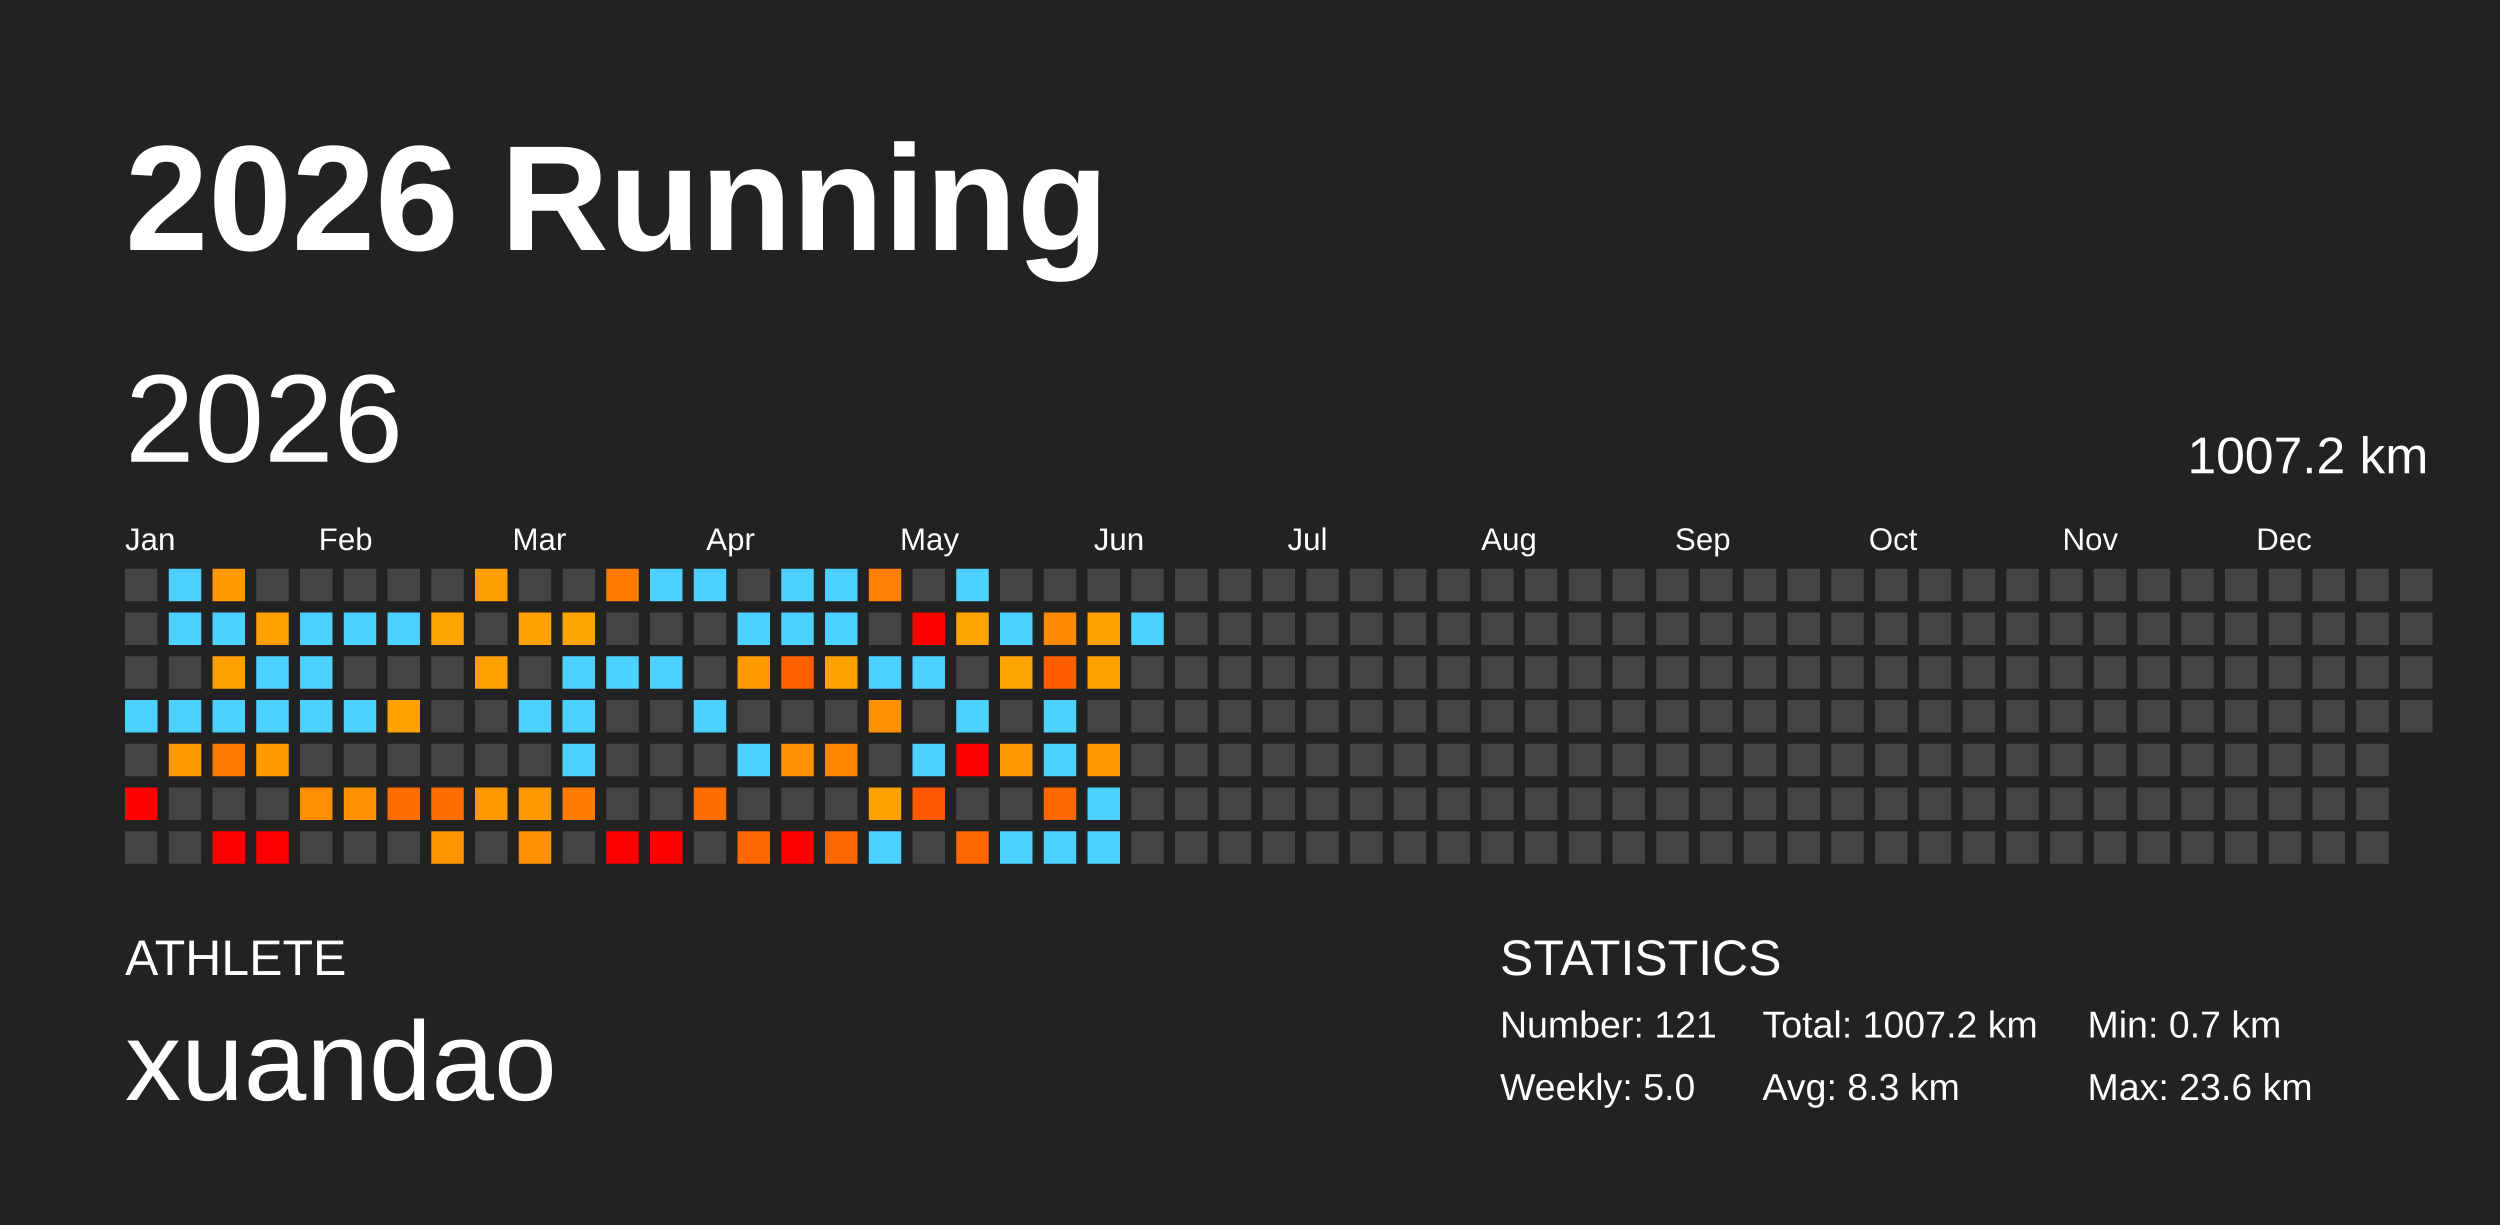
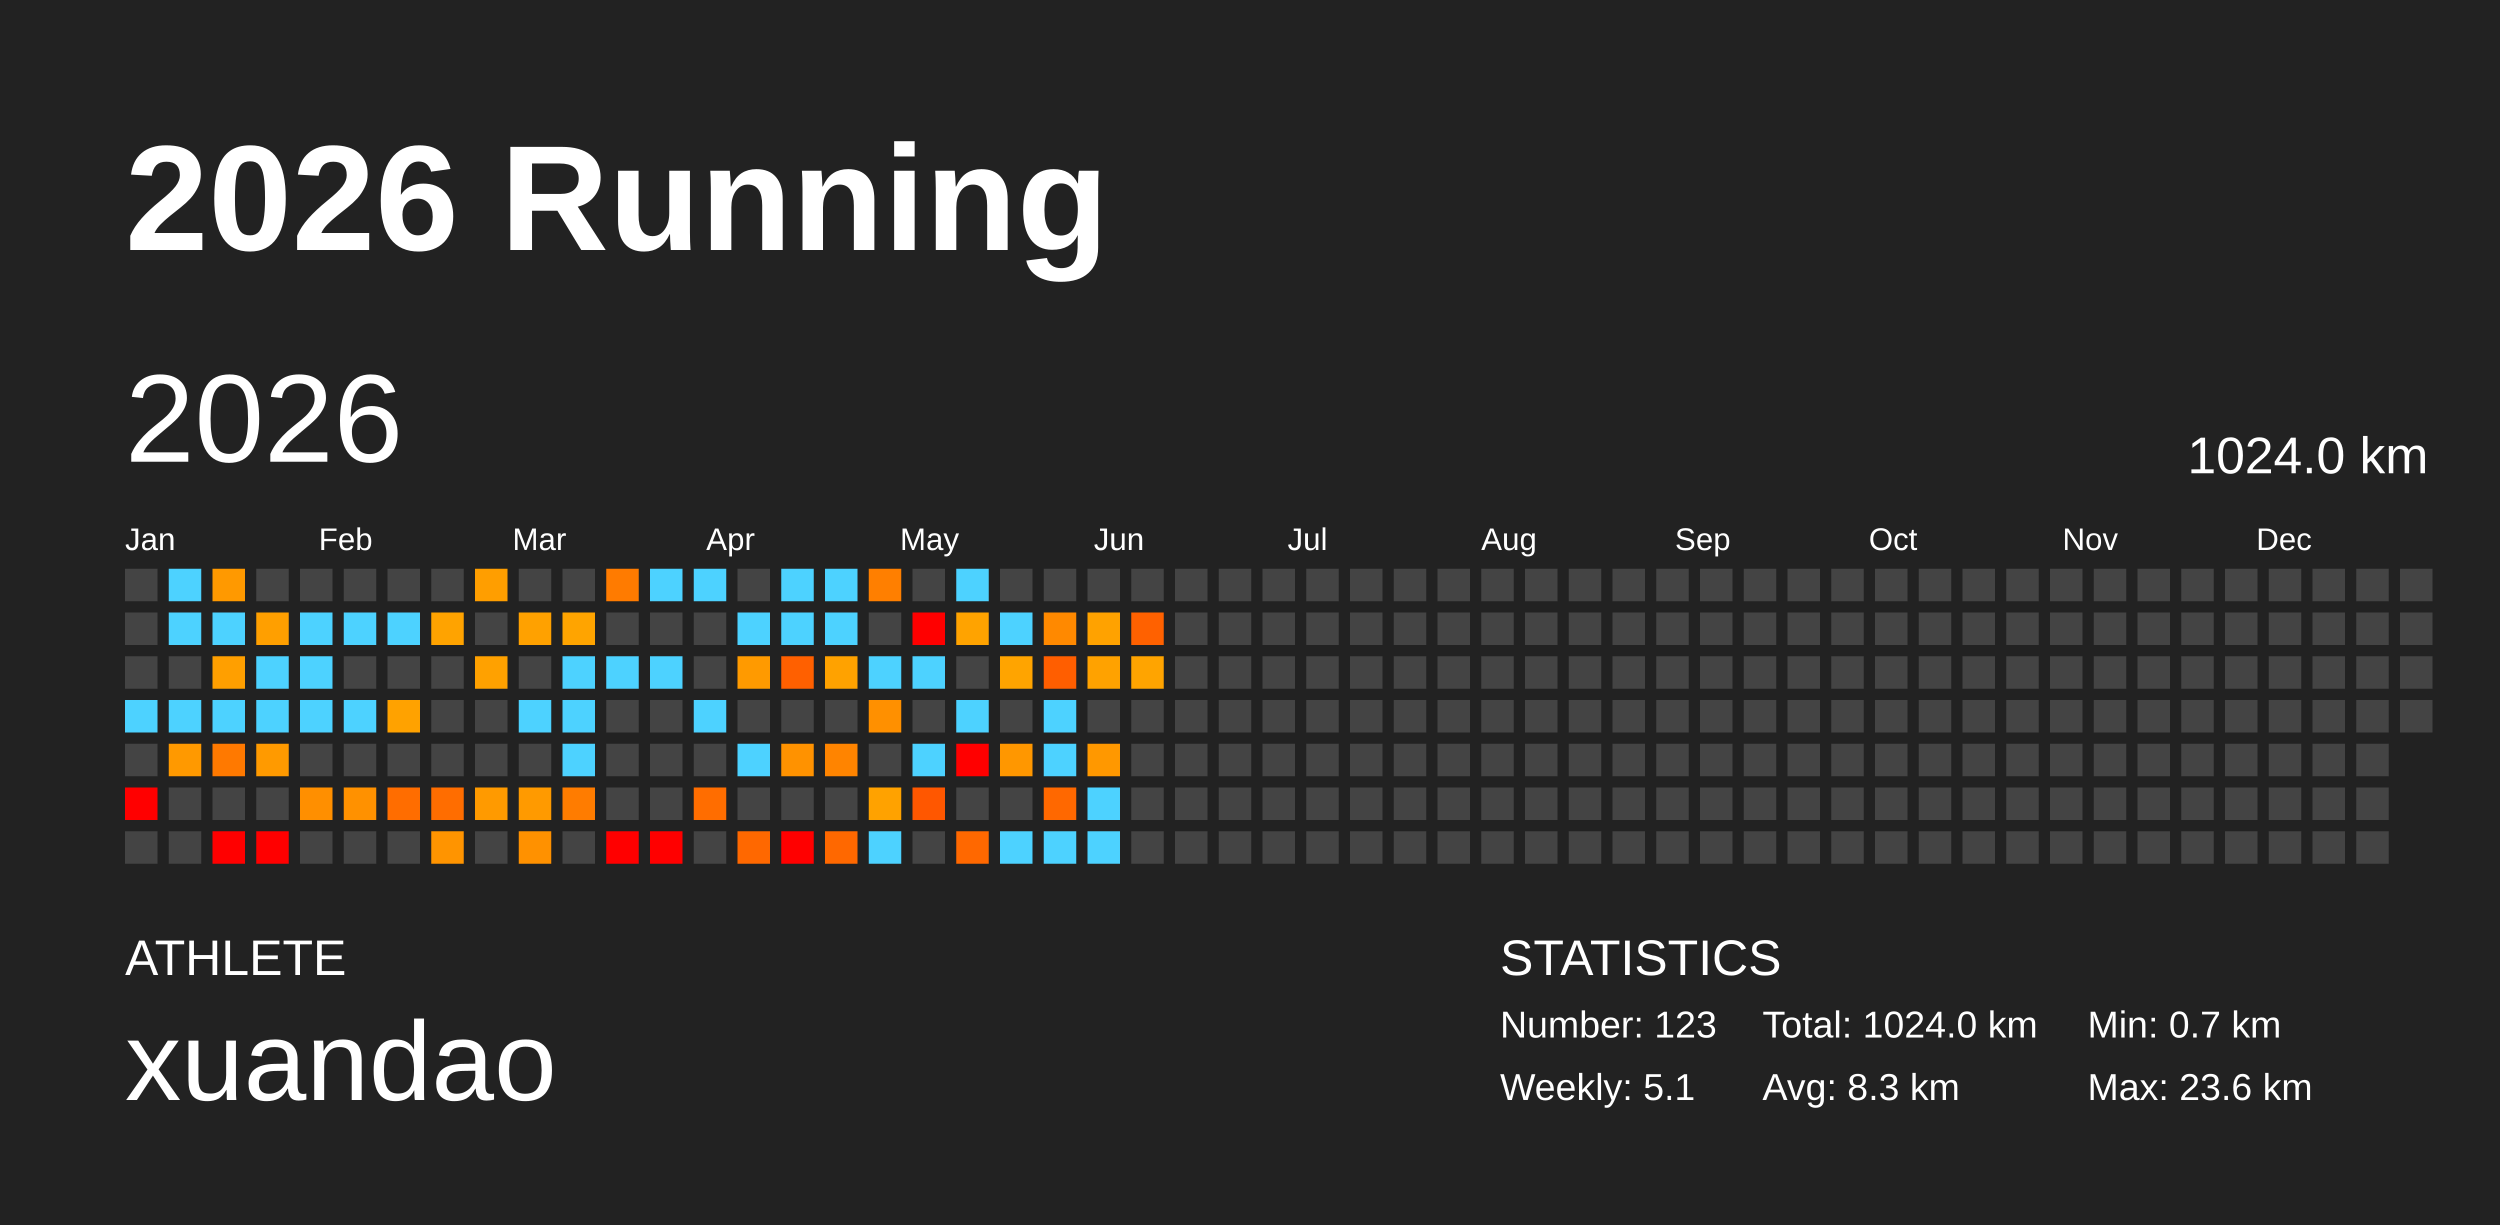
<svg xmlns="http://www.w3.org/2000/svg" baseProfile="full" height="98mm" version="1.1" viewBox="0,0,200,98" width="200mm">
  <defs />
  <rect fill="#222222" height="98" width="200" x="0" y="0" />
  <text fill="#FFFFFF" style="font-size:12px; font-family:Arial; font-weight:bold;" x="10" y="20">2026 Running</text>
  <text fill="#FFFFFF" style="font-size:4px; font-family:Arial" x="10" y="78">ATHLETE</text>
  <text fill="#FFFFFF" style="font-size:9px; font-family:Arial" x="10" y="88">xuandao</text>
  <text fill="#FFFFFF" style="font-size:4px; font-family:Arial" x="120" y="78">STATISTICS</text>
-   <text fill="#FFFFFF" style="font-size:3px; font-family:Arial" x="120" y="83">Number: 121</text>
-   <text fill="#FFFFFF" style="font-size:3px; font-family:Arial" x="120" y="88">Weekly: 5.0</text>
-   <text fill="#FFFFFF" style="font-size:3px; font-family:Arial" x="141" y="83">Total: 1007.2 km</text>
+   <text fill="#FFFFFF" style="font-size:3px; font-family:Arial" x="120" y="83">Number: 123</text>
+   <text fill="#FFFFFF" style="font-size:3px; font-family:Arial" x="120" y="88">Weekly: 5.1</text>
+   <text fill="#FFFFFF" style="font-size:3px; font-family:Arial" x="141" y="83">Total: 1024.0 km</text>
  <text fill="#FFFFFF" style="font-size:3px; font-family:Arial" x="141" y="88">Avg: 8.3 km</text>
  <text fill="#FFFFFF" style="font-size:3px; font-family:Arial" x="167" y="83">Min: 0.7 km</text>
  <text fill="#FFFFFF" style="font-size:3px; font-family:Arial" x="167" y="88">Max: 23.6 km</text>
  <text dominant-baseline="hanging" fill="#FFFFFF" style="font-size:10.0px; font-family:Arial;" x="10" y="30">2026</text>
-   <text dominant-baseline="hanging" fill="#FFFFFF" style="font-size:4.125px; font-family:Arial;" x="175" y="35">1007.2 km</text>
+   <text dominant-baseline="hanging" fill="#FFFFFF" style="font-size:4.125px; font-family:Arial;" x="175" y="35">1024.0 km</text>
  <text fill="#FFFFFF" style="font-size:2.5px; font-family:Arial" x="10.0" y="44">Jan</text>
  <text fill="#FFFFFF" style="font-size:2.5px; font-family:Arial" x="25.5" y="44">Feb</text>
  <text fill="#FFFFFF" style="font-size:2.5px; font-family:Arial" x="41.0" y="44">Mar</text>
  <text fill="#FFFFFF" style="font-size:2.5px; font-family:Arial" x="56.5" y="44">Apr</text>
  <text fill="#FFFFFF" style="font-size:2.5px; font-family:Arial" x="72.0" y="44">May</text>
  <text fill="#FFFFFF" style="font-size:2.5px; font-family:Arial" x="87.5" y="44">Jun</text>
  <text fill="#FFFFFF" style="font-size:2.5px; font-family:Arial" x="103.0" y="44">Jul</text>
  <text fill="#FFFFFF" style="font-size:2.5px; font-family:Arial" x="118.5" y="44">Aug</text>
  <text fill="#FFFFFF" style="font-size:2.5px; font-family:Arial" x="134.0" y="44">Sep</text>
  <text fill="#FFFFFF" style="font-size:2.5px; font-family:Arial" x="149.5" y="44">Oct</text>
  <text fill="#FFFFFF" style="font-size:2.5px; font-family:Arial" x="165.0" y="44">Nov</text>
  <text fill="#FFFFFF" style="font-size:2.5px; font-family:Arial" x="180.5" y="44">Dec</text>
  <rect fill="#444444" height="2.6" width="2.6" x="10.0" y="45.5" />
  <rect fill="#444444" height="2.6" width="2.6" x="10.0" y="49.0" />
  <rect fill="#444444" height="2.6" width="2.6" x="10.0" y="52.5" />
  <rect fill="#4dd2ff" height="2.6" width="2.6" x="10.0" y="56.0" />
  <rect fill="#444444" height="2.6" width="2.6" x="10.0" y="59.5" />
  <rect fill="red" height="2.6" width="2.6" x="10.0" y="63.0" />
  <rect fill="#444444" height="2.6" width="2.6" x="10.0" y="66.5" />
  <rect fill="#4dd2ff" height="2.6" width="2.6" x="13.5" y="45.5" />
  <rect fill="#4dd2ff" height="2.6" width="2.6" x="13.5" y="49.0" />
  <rect fill="#444444" height="2.6" width="2.6" x="13.5" y="52.5" />
  <rect fill="#4dd2ff" height="2.6" width="2.6" x="13.5" y="56.0" />
  <rect fill="#ff9900" height="2.6" width="2.6" x="13.5" y="59.5" />
  <rect fill="#444444" height="2.6" width="2.6" x="13.5" y="63.0" />
  <rect fill="#444444" height="2.6" width="2.6" x="13.5" y="66.5" />
  <rect fill="#ff9900" height="2.6" width="2.6" x="17.0" y="45.5" />
  <rect fill="#4dd2ff" height="2.6" width="2.6" x="17.0" y="49.0" />
  <rect fill="#ff9f00" height="2.6" width="2.6" x="17.0" y="52.5" />
  <rect fill="#4dd2ff" height="2.6" width="2.6" x="17.0" y="56.0" />
  <rect fill="#ff7900" height="2.6" width="2.6" x="17.0" y="59.5" />
  <rect fill="#444444" height="2.6" width="2.6" x="17.0" y="63.0" />
  <rect fill="red" height="2.6" width="2.6" x="17.0" y="66.5" />
  <rect fill="#444444" height="2.6" width="2.6" x="20.5" y="45.5" />
  <rect fill="#ff9f00" height="2.6" width="2.6" x="20.5" y="49.0" />
  <rect fill="#4dd2ff" height="2.6" width="2.6" x="20.5" y="52.5" />
  <rect fill="#4dd2ff" height="2.6" width="2.6" x="20.5" y="56.0" />
  <rect fill="#ff9a00" height="2.6" width="2.6" x="20.5" y="59.5" />
  <rect fill="#444444" height="2.6" width="2.6" x="20.5" y="63.0" />
  <rect fill="red" height="2.6" width="2.6" x="20.5" y="66.5" />
  <rect fill="#444444" height="2.6" width="2.6" x="24.0" y="45.5" />
  <rect fill="#4dd2ff" height="2.6" width="2.6" x="24.0" y="49.0" />
  <rect fill="#4dd2ff" height="2.6" width="2.6" x="24.0" y="52.5" />
  <rect fill="#4dd2ff" height="2.6" width="2.6" x="24.0" y="56.0" />
  <rect fill="#444444" height="2.6" width="2.6" x="24.0" y="59.5" />
  <rect fill="#ff8f00" height="2.6" width="2.6" x="24.0" y="63.0" />
  <rect fill="#444444" height="2.6" width="2.6" x="24.0" y="66.5" />
  <rect fill="#444444" height="2.6" width="2.6" x="27.5" y="45.5" />
  <rect fill="#4dd2ff" height="2.6" width="2.6" x="27.5" y="49.0" />
  <rect fill="#444444" height="2.6" width="2.6" x="27.5" y="52.5" />
  <rect fill="#4dd2ff" height="2.6" width="2.6" x="27.5" y="56.0" />
  <rect fill="#444444" height="2.6" width="2.6" x="27.5" y="59.5" />
  <rect fill="#ff9100" height="2.6" width="2.6" x="27.5" y="63.0" />
  <rect fill="#444444" height="2.6" width="2.6" x="27.5" y="66.5" />
  <rect fill="#444444" height="2.6" width="2.6" x="31.0" y="45.5" />
  <rect fill="#4dd2ff" height="2.6" width="2.6" x="31.0" y="49.0" />
  <rect fill="#444444" height="2.6" width="2.6" x="31.0" y="52.5" />
  <rect fill="#ffa200" height="2.6" width="2.6" x="31.0" y="56.0" />
  <rect fill="#444444" height="2.6" width="2.6" x="31.0" y="59.5" />
  <rect fill="#ff6d00" height="2.6" width="2.6" x="31.0" y="63.0" />
  <rect fill="#444444" height="2.6" width="2.6" x="31.0" y="66.5" />
  <rect fill="#444444" height="2.6" width="2.6" x="34.5" y="45.5" />
  <rect fill="#ffa300" height="2.6" width="2.6" x="34.5" y="49.0" />
  <rect fill="#444444" height="2.6" width="2.6" x="34.5" y="52.5" />
  <rect fill="#444444" height="2.6" width="2.6" x="34.5" y="56.0" />
  <rect fill="#444444" height="2.6" width="2.6" x="34.5" y="59.5" />
  <rect fill="#ff6d00" height="2.6" width="2.6" x="34.5" y="63.0" />
  <rect fill="#ff9400" height="2.6" width="2.6" x="34.5" y="66.5" />
  <rect fill="#ff9e00" height="2.6" width="2.6" x="38.0" y="45.5" />
  <rect fill="#444444" height="2.6" width="2.6" x="38.0" y="49.0" />
  <rect fill="#ffa100" height="2.6" width="2.6" x="38.0" y="52.5" />
  <rect fill="#444444" height="2.6" width="2.6" x="38.0" y="56.0" />
  <rect fill="#444444" height="2.6" width="2.6" x="38.0" y="59.5" />
  <rect fill="#ff9a00" height="2.6" width="2.6" x="38.0" y="63.0" />
  <rect fill="#444444" height="2.6" width="2.6" x="38.0" y="66.5" />
  <rect fill="#444444" height="2.6" width="2.6" x="41.5" y="45.5" />
  <rect fill="#ffa100" height="2.6" width="2.6" x="41.5" y="49.0" />
  <rect fill="#444444" height="2.6" width="2.6" x="41.5" y="52.5" />
  <rect fill="#4dd2ff" height="2.6" width="2.6" x="41.5" y="56.0" />
  <rect fill="#444444" height="2.6" width="2.6" x="41.5" y="59.5" />
  <rect fill="#ff9a00" height="2.6" width="2.6" x="41.5" y="63.0" />
  <rect fill="#ff9100" height="2.6" width="2.6" x="41.5" y="66.5" />
  <rect fill="#444444" height="2.6" width="2.6" x="45.0" y="45.5" />
  <rect fill="#ffa400" height="2.6" width="2.6" x="45.0" y="49.0" />
  <rect fill="#4dd2ff" height="2.6" width="2.6" x="45.0" y="52.5" />
  <rect fill="#4dd2ff" height="2.6" width="2.6" x="45.0" y="56.0" />
  <rect fill="#4dd2ff" height="2.6" width="2.6" x="45.0" y="59.5" />
  <rect fill="#ff7c00" height="2.6" width="2.6" x="45.0" y="63.0" />
  <rect fill="#444444" height="2.6" width="2.6" x="45.0" y="66.5" />
  <rect fill="#ff7b00" height="2.6" width="2.6" x="48.5" y="45.5" />
  <rect fill="#444444" height="2.6" width="2.6" x="48.5" y="49.0" />
  <rect fill="#4dd2ff" height="2.6" width="2.6" x="48.5" y="52.5" />
  <rect fill="#444444" height="2.6" width="2.6" x="48.5" y="56.0" />
  <rect fill="#444444" height="2.6" width="2.6" x="48.5" y="59.5" />
  <rect fill="#444444" height="2.6" width="2.6" x="48.5" y="63.0" />
  <rect fill="red" height="2.6" width="2.6" x="48.5" y="66.5" />
  <rect fill="#4dd2ff" height="2.6" width="2.6" x="52.0" y="45.5" />
  <rect fill="#444444" height="2.6" width="2.6" x="52.0" y="49.0" />
  <rect fill="#4dd2ff" height="2.6" width="2.6" x="52.0" y="52.5" />
  <rect fill="#444444" height="2.6" width="2.6" x="52.0" y="56.0" />
  <rect fill="#444444" height="2.6" width="2.6" x="52.0" y="59.5" />
  <rect fill="#444444" height="2.6" width="2.6" x="52.0" y="63.0" />
  <rect fill="red" height="2.6" width="2.6" x="52.0" y="66.5" />
  <rect fill="#4dd2ff" height="2.6" width="2.6" x="55.5" y="45.5" />
  <rect fill="#444444" height="2.6" width="2.6" x="55.5" y="49.0" />
  <rect fill="#444444" height="2.6" width="2.6" x="55.5" y="52.5" />
  <rect fill="#4dd2ff" height="2.6" width="2.6" x="55.5" y="56.0" />
  <rect fill="#444444" height="2.6" width="2.6" x="55.5" y="59.5" />
  <rect fill="#ff6d00" height="2.6" width="2.6" x="55.5" y="63.0" />
  <rect fill="#444444" height="2.6" width="2.6" x="55.5" y="66.5" />
  <rect fill="#444444" height="2.6" width="2.6" x="59.0" y="45.5" />
  <rect fill="#4dd2ff" height="2.6" width="2.6" x="59.0" y="49.0" />
  <rect fill="#ff9a00" height="2.6" width="2.6" x="59.0" y="52.5" />
  <rect fill="#444444" height="2.6" width="2.6" x="59.0" y="56.0" />
  <rect fill="#4dd2ff" height="2.6" width="2.6" x="59.0" y="59.5" />
  <rect fill="#444444" height="2.6" width="2.6" x="59.0" y="63.0" />
  <rect fill="#ff6800" height="2.6" width="2.6" x="59.0" y="66.5" />
  <rect fill="#4dd2ff" height="2.6" width="2.6" x="62.5" y="45.5" />
  <rect fill="#4dd2ff" height="2.6" width="2.6" x="62.5" y="49.0" />
  <rect fill="#ff6000" height="2.6" width="2.6" x="62.5" y="52.5" />
  <rect fill="#444444" height="2.6" width="2.6" x="62.5" y="56.0" />
  <rect fill="#ff9200" height="2.6" width="2.6" x="62.5" y="59.5" />
  <rect fill="#444444" height="2.6" width="2.6" x="62.5" y="63.0" />
  <rect fill="red" height="2.6" width="2.6" x="62.5" y="66.5" />
  <rect fill="#4dd2ff" height="2.6" width="2.6" x="66.0" y="45.5" />
  <rect fill="#4dd2ff" height="2.6" width="2.6" x="66.0" y="49.0" />
  <rect fill="#ffa200" height="2.6" width="2.6" x="66.0" y="52.5" />
  <rect fill="#444444" height="2.6" width="2.6" x="66.0" y="56.0" />
  <rect fill="#ff8400" height="2.6" width="2.6" x="66.0" y="59.5" />
  <rect fill="#444444" height="2.6" width="2.6" x="66.0" y="63.0" />
  <rect fill="#ff6800" height="2.6" width="2.6" x="66.0" y="66.5" />
  <rect fill="#ff7f00" height="2.6" width="2.6" x="69.5" y="45.5" />
  <rect fill="#444444" height="2.6" width="2.6" x="69.5" y="49.0" />
  <rect fill="#4dd2ff" height="2.6" width="2.6" x="69.5" y="52.5" />
  <rect fill="#ff9000" height="2.6" width="2.6" x="69.5" y="56.0" />
  <rect fill="#444444" height="2.6" width="2.6" x="69.5" y="59.5" />
  <rect fill="#ffa200" height="2.6" width="2.6" x="69.5" y="63.0" />
  <rect fill="#4dd2ff" height="2.6" width="2.6" x="69.5" y="66.5" />
  <rect fill="#444444" height="2.6" width="2.6" x="73.0" y="45.5" />
  <rect fill="red" height="2.6" width="2.6" x="73.0" y="49.0" />
  <rect fill="#4dd2ff" height="2.6" width="2.6" x="73.0" y="52.5" />
  <rect fill="#444444" height="2.6" width="2.6" x="73.0" y="56.0" />
  <rect fill="#4dd2ff" height="2.6" width="2.6" x="73.0" y="59.5" />
  <rect fill="#ff5700" height="2.6" width="2.6" x="73.0" y="63.0" />
  <rect fill="#444444" height="2.6" width="2.6" x="73.0" y="66.5" />
  <rect fill="#4dd2ff" height="2.6" width="2.6" x="76.5" y="45.5" />
  <rect fill="#ffa300" height="2.6" width="2.6" x="76.5" y="49.0" />
  <rect fill="#444444" height="2.6" width="2.6" x="76.5" y="52.5" />
  <rect fill="#4dd2ff" height="2.6" width="2.6" x="76.5" y="56.0" />
  <rect fill="red" height="2.6" width="2.6" x="76.5" y="59.5" />
  <rect fill="#444444" height="2.6" width="2.6" x="76.5" y="63.0" />
  <rect fill="#ff6800" height="2.6" width="2.6" x="76.5" y="66.5" />
  <rect fill="#444444" height="2.6" width="2.6" x="80.0" y="45.5" />
  <rect fill="#4dd2ff" height="2.6" width="2.6" x="80.0" y="49.0" />
  <rect fill="#ffa400" height="2.6" width="2.6" x="80.0" y="52.5" />
  <rect fill="#444444" height="2.6" width="2.6" x="80.0" y="56.0" />
  <rect fill="#ff9700" height="2.6" width="2.6" x="80.0" y="59.5" />
  <rect fill="#444444" height="2.6" width="2.6" x="80.0" y="63.0" />
  <rect fill="#4dd2ff" height="2.6" width="2.6" x="80.0" y="66.5" />
  <rect fill="#444444" height="2.6" width="2.6" x="83.5" y="45.5" />
  <rect fill="#ff8900" height="2.6" width="2.6" x="83.5" y="49.0" />
  <rect fill="#ff5e00" height="2.6" width="2.6" x="83.5" y="52.5" />
  <rect fill="#4dd2ff" height="2.6" width="2.6" x="83.5" y="56.0" />
  <rect fill="#4dd2ff" height="2.6" width="2.6" x="83.5" y="59.5" />
  <rect fill="#ff6800" height="2.6" width="2.6" x="83.5" y="63.0" />
  <rect fill="#4dd2ff" height="2.6" width="2.6" x="83.5" y="66.5" />
  <rect fill="#444444" height="2.6" width="2.6" x="87.0" y="45.5" />
  <rect fill="#ffa200" height="2.6" width="2.6" x="87.0" y="49.0" />
  <rect fill="#ffa200" height="2.6" width="2.6" x="87.0" y="52.5" />
  <rect fill="#444444" height="2.6" width="2.6" x="87.0" y="56.0" />
  <rect fill="#ff9800" height="2.6" width="2.6" x="87.0" y="59.5" />
  <rect fill="#4dd2ff" height="2.6" width="2.6" x="87.0" y="63.0" />
  <rect fill="#4dd2ff" height="2.6" width="2.6" x="87.0" y="66.5" />
  <rect fill="#444444" height="2.6" width="2.6" x="90.5" y="45.5" />
-   <rect fill="#4dd2ff" height="2.6" width="2.6" x="90.5" y="49.0" />
-   <rect fill="#444444" height="2.6" width="2.6" x="90.5" y="52.5" />
+   <rect fill="#ff6100" height="2.6" width="2.6" x="90.5" y="49.0" />
+   <rect fill="#ffa400" height="2.6" width="2.6" x="90.5" y="52.5" />
  <rect fill="#444444" height="2.6" width="2.6" x="90.5" y="56.0" />
  <rect fill="#444444" height="2.6" width="2.6" x="90.5" y="59.5" />
  <rect fill="#444444" height="2.6" width="2.6" x="90.5" y="63.0" />
  <rect fill="#444444" height="2.6" width="2.6" x="90.5" y="66.5" />
  <rect fill="#444444" height="2.6" width="2.6" x="94.0" y="45.5" />
  <rect fill="#444444" height="2.6" width="2.6" x="94.0" y="49.0" />
  <rect fill="#444444" height="2.6" width="2.6" x="94.0" y="52.5" />
  <rect fill="#444444" height="2.6" width="2.6" x="94.0" y="56.0" />
  <rect fill="#444444" height="2.6" width="2.6" x="94.0" y="59.5" />
  <rect fill="#444444" height="2.6" width="2.6" x="94.0" y="63.0" />
  <rect fill="#444444" height="2.6" width="2.6" x="94.0" y="66.5" />
  <rect fill="#444444" height="2.6" width="2.6" x="97.5" y="45.5" />
  <rect fill="#444444" height="2.6" width="2.6" x="97.5" y="49.0" />
  <rect fill="#444444" height="2.6" width="2.6" x="97.5" y="52.5" />
  <rect fill="#444444" height="2.6" width="2.6" x="97.5" y="56.0" />
  <rect fill="#444444" height="2.6" width="2.6" x="97.5" y="59.5" />
  <rect fill="#444444" height="2.6" width="2.6" x="97.5" y="63.0" />
  <rect fill="#444444" height="2.6" width="2.6" x="97.5" y="66.5" />
  <rect fill="#444444" height="2.6" width="2.6" x="101.0" y="45.5" />
  <rect fill="#444444" height="2.6" width="2.6" x="101.0" y="49.0" />
  <rect fill="#444444" height="2.6" width="2.6" x="101.0" y="52.5" />
  <rect fill="#444444" height="2.6" width="2.6" x="101.0" y="56.0" />
  <rect fill="#444444" height="2.6" width="2.6" x="101.0" y="59.5" />
  <rect fill="#444444" height="2.6" width="2.6" x="101.0" y="63.0" />
  <rect fill="#444444" height="2.6" width="2.6" x="101.0" y="66.5" />
  <rect fill="#444444" height="2.6" width="2.6" x="104.5" y="45.5" />
  <rect fill="#444444" height="2.6" width="2.6" x="104.5" y="49.0" />
  <rect fill="#444444" height="2.6" width="2.6" x="104.5" y="52.5" />
  <rect fill="#444444" height="2.6" width="2.6" x="104.5" y="56.0" />
  <rect fill="#444444" height="2.6" width="2.6" x="104.5" y="59.5" />
  <rect fill="#444444" height="2.6" width="2.6" x="104.5" y="63.0" />
  <rect fill="#444444" height="2.6" width="2.6" x="104.5" y="66.5" />
  <rect fill="#444444" height="2.6" width="2.6" x="108.0" y="45.5" />
  <rect fill="#444444" height="2.6" width="2.6" x="108.0" y="49.0" />
  <rect fill="#444444" height="2.6" width="2.6" x="108.0" y="52.5" />
  <rect fill="#444444" height="2.6" width="2.6" x="108.0" y="56.0" />
  <rect fill="#444444" height="2.6" width="2.6" x="108.0" y="59.5" />
  <rect fill="#444444" height="2.6" width="2.6" x="108.0" y="63.0" />
  <rect fill="#444444" height="2.6" width="2.6" x="108.0" y="66.5" />
  <rect fill="#444444" height="2.6" width="2.6" x="111.5" y="45.5" />
  <rect fill="#444444" height="2.6" width="2.6" x="111.5" y="49.0" />
  <rect fill="#444444" height="2.6" width="2.6" x="111.5" y="52.5" />
  <rect fill="#444444" height="2.6" width="2.6" x="111.5" y="56.0" />
  <rect fill="#444444" height="2.6" width="2.6" x="111.5" y="59.5" />
  <rect fill="#444444" height="2.6" width="2.6" x="111.5" y="63.0" />
  <rect fill="#444444" height="2.6" width="2.6" x="111.5" y="66.5" />
  <rect fill="#444444" height="2.6" width="2.6" x="115.0" y="45.5" />
  <rect fill="#444444" height="2.6" width="2.6" x="115.0" y="49.0" />
  <rect fill="#444444" height="2.6" width="2.6" x="115.0" y="52.5" />
  <rect fill="#444444" height="2.6" width="2.6" x="115.0" y="56.0" />
  <rect fill="#444444" height="2.6" width="2.6" x="115.0" y="59.5" />
  <rect fill="#444444" height="2.6" width="2.6" x="115.0" y="63.0" />
  <rect fill="#444444" height="2.6" width="2.6" x="115.0" y="66.5" />
  <rect fill="#444444" height="2.6" width="2.6" x="118.5" y="45.5" />
  <rect fill="#444444" height="2.6" width="2.6" x="118.5" y="49.0" />
  <rect fill="#444444" height="2.6" width="2.6" x="118.5" y="52.5" />
  <rect fill="#444444" height="2.6" width="2.6" x="118.5" y="56.0" />
  <rect fill="#444444" height="2.6" width="2.6" x="118.5" y="59.5" />
  <rect fill="#444444" height="2.6" width="2.6" x="118.5" y="63.0" />
  <rect fill="#444444" height="2.6" width="2.6" x="118.5" y="66.5" />
  <rect fill="#444444" height="2.6" width="2.6" x="122.0" y="45.5" />
  <rect fill="#444444" height="2.6" width="2.6" x="122.0" y="49.0" />
  <rect fill="#444444" height="2.6" width="2.6" x="122.0" y="52.5" />
  <rect fill="#444444" height="2.6" width="2.6" x="122.0" y="56.0" />
  <rect fill="#444444" height="2.6" width="2.6" x="122.0" y="59.5" />
  <rect fill="#444444" height="2.6" width="2.6" x="122.0" y="63.0" />
  <rect fill="#444444" height="2.6" width="2.6" x="122.0" y="66.5" />
  <rect fill="#444444" height="2.6" width="2.6" x="125.5" y="45.5" />
  <rect fill="#444444" height="2.6" width="2.6" x="125.5" y="49.0" />
  <rect fill="#444444" height="2.6" width="2.6" x="125.5" y="52.5" />
  <rect fill="#444444" height="2.6" width="2.6" x="125.5" y="56.0" />
  <rect fill="#444444" height="2.6" width="2.6" x="125.5" y="59.5" />
  <rect fill="#444444" height="2.6" width="2.6" x="125.5" y="63.0" />
  <rect fill="#444444" height="2.6" width="2.6" x="125.5" y="66.5" />
  <rect fill="#444444" height="2.6" width="2.6" x="129.0" y="45.5" />
  <rect fill="#444444" height="2.6" width="2.6" x="129.0" y="49.0" />
  <rect fill="#444444" height="2.6" width="2.6" x="129.0" y="52.5" />
  <rect fill="#444444" height="2.6" width="2.6" x="129.0" y="56.0" />
  <rect fill="#444444" height="2.6" width="2.6" x="129.0" y="59.5" />
  <rect fill="#444444" height="2.6" width="2.6" x="129.0" y="63.0" />
  <rect fill="#444444" height="2.6" width="2.6" x="129.0" y="66.5" />
  <rect fill="#444444" height="2.6" width="2.6" x="132.5" y="45.5" />
  <rect fill="#444444" height="2.6" width="2.6" x="132.5" y="49.0" />
  <rect fill="#444444" height="2.6" width="2.6" x="132.5" y="52.5" />
  <rect fill="#444444" height="2.6" width="2.6" x="132.5" y="56.0" />
  <rect fill="#444444" height="2.6" width="2.6" x="132.5" y="59.5" />
  <rect fill="#444444" height="2.6" width="2.6" x="132.5" y="63.0" />
  <rect fill="#444444" height="2.6" width="2.6" x="132.5" y="66.5" />
  <rect fill="#444444" height="2.6" width="2.6" x="136.0" y="45.5" />
  <rect fill="#444444" height="2.6" width="2.6" x="136.0" y="49.0" />
  <rect fill="#444444" height="2.6" width="2.6" x="136.0" y="52.5" />
  <rect fill="#444444" height="2.6" width="2.6" x="136.0" y="56.0" />
  <rect fill="#444444" height="2.6" width="2.6" x="136.0" y="59.5" />
  <rect fill="#444444" height="2.6" width="2.6" x="136.0" y="63.0" />
  <rect fill="#444444" height="2.6" width="2.6" x="136.0" y="66.5" />
  <rect fill="#444444" height="2.6" width="2.6" x="139.5" y="45.5" />
  <rect fill="#444444" height="2.6" width="2.6" x="139.5" y="49.0" />
  <rect fill="#444444" height="2.6" width="2.6" x="139.5" y="52.5" />
  <rect fill="#444444" height="2.6" width="2.6" x="139.5" y="56.0" />
  <rect fill="#444444" height="2.6" width="2.6" x="139.5" y="59.5" />
  <rect fill="#444444" height="2.6" width="2.6" x="139.5" y="63.0" />
  <rect fill="#444444" height="2.6" width="2.6" x="139.5" y="66.5" />
  <rect fill="#444444" height="2.6" width="2.6" x="143.0" y="45.5" />
  <rect fill="#444444" height="2.6" width="2.6" x="143.0" y="49.0" />
  <rect fill="#444444" height="2.6" width="2.6" x="143.0" y="52.5" />
  <rect fill="#444444" height="2.6" width="2.6" x="143.0" y="56.0" />
  <rect fill="#444444" height="2.6" width="2.6" x="143.0" y="59.5" />
  <rect fill="#444444" height="2.6" width="2.6" x="143.0" y="63.0" />
  <rect fill="#444444" height="2.6" width="2.6" x="143.0" y="66.5" />
  <rect fill="#444444" height="2.6" width="2.6" x="146.5" y="45.5" />
  <rect fill="#444444" height="2.6" width="2.6" x="146.5" y="49.0" />
  <rect fill="#444444" height="2.6" width="2.6" x="146.5" y="52.5" />
  <rect fill="#444444" height="2.6" width="2.6" x="146.5" y="56.0" />
  <rect fill="#444444" height="2.6" width="2.6" x="146.5" y="59.5" />
  <rect fill="#444444" height="2.6" width="2.6" x="146.5" y="63.0" />
  <rect fill="#444444" height="2.6" width="2.6" x="146.5" y="66.5" />
  <rect fill="#444444" height="2.6" width="2.6" x="150.0" y="45.5" />
  <rect fill="#444444" height="2.6" width="2.6" x="150.0" y="49.0" />
  <rect fill="#444444" height="2.6" width="2.6" x="150.0" y="52.5" />
  <rect fill="#444444" height="2.6" width="2.6" x="150.0" y="56.0" />
  <rect fill="#444444" height="2.6" width="2.6" x="150.0" y="59.5" />
  <rect fill="#444444" height="2.6" width="2.6" x="150.0" y="63.0" />
  <rect fill="#444444" height="2.6" width="2.6" x="150.0" y="66.5" />
  <rect fill="#444444" height="2.6" width="2.6" x="153.5" y="45.5" />
  <rect fill="#444444" height="2.6" width="2.6" x="153.5" y="49.0" />
  <rect fill="#444444" height="2.6" width="2.6" x="153.5" y="52.5" />
  <rect fill="#444444" height="2.6" width="2.6" x="153.5" y="56.0" />
  <rect fill="#444444" height="2.6" width="2.6" x="153.5" y="59.5" />
  <rect fill="#444444" height="2.6" width="2.6" x="153.5" y="63.0" />
  <rect fill="#444444" height="2.6" width="2.6" x="153.5" y="66.5" />
  <rect fill="#444444" height="2.6" width="2.6" x="157.0" y="45.5" />
  <rect fill="#444444" height="2.6" width="2.6" x="157.0" y="49.0" />
  <rect fill="#444444" height="2.6" width="2.6" x="157.0" y="52.5" />
  <rect fill="#444444" height="2.6" width="2.6" x="157.0" y="56.0" />
  <rect fill="#444444" height="2.6" width="2.6" x="157.0" y="59.5" />
  <rect fill="#444444" height="2.6" width="2.6" x="157.0" y="63.0" />
  <rect fill="#444444" height="2.6" width="2.6" x="157.0" y="66.5" />
  <rect fill="#444444" height="2.6" width="2.6" x="160.5" y="45.5" />
  <rect fill="#444444" height="2.6" width="2.6" x="160.5" y="49.0" />
  <rect fill="#444444" height="2.6" width="2.6" x="160.5" y="52.5" />
  <rect fill="#444444" height="2.6" width="2.6" x="160.5" y="56.0" />
  <rect fill="#444444" height="2.6" width="2.6" x="160.5" y="59.5" />
  <rect fill="#444444" height="2.6" width="2.6" x="160.5" y="63.0" />
  <rect fill="#444444" height="2.6" width="2.6" x="160.5" y="66.5" />
  <rect fill="#444444" height="2.6" width="2.6" x="164.0" y="45.5" />
  <rect fill="#444444" height="2.6" width="2.6" x="164.0" y="49.0" />
  <rect fill="#444444" height="2.6" width="2.6" x="164.0" y="52.5" />
  <rect fill="#444444" height="2.6" width="2.6" x="164.0" y="56.0" />
  <rect fill="#444444" height="2.6" width="2.6" x="164.0" y="59.5" />
  <rect fill="#444444" height="2.6" width="2.6" x="164.0" y="63.0" />
  <rect fill="#444444" height="2.6" width="2.6" x="164.0" y="66.5" />
  <rect fill="#444444" height="2.6" width="2.6" x="167.5" y="45.5" />
  <rect fill="#444444" height="2.6" width="2.6" x="167.5" y="49.0" />
  <rect fill="#444444" height="2.6" width="2.6" x="167.5" y="52.5" />
  <rect fill="#444444" height="2.6" width="2.6" x="167.5" y="56.0" />
  <rect fill="#444444" height="2.6" width="2.6" x="167.5" y="59.5" />
  <rect fill="#444444" height="2.6" width="2.6" x="167.5" y="63.0" />
  <rect fill="#444444" height="2.6" width="2.6" x="167.5" y="66.5" />
  <rect fill="#444444" height="2.6" width="2.6" x="171.0" y="45.5" />
  <rect fill="#444444" height="2.6" width="2.6" x="171.0" y="49.0" />
  <rect fill="#444444" height="2.6" width="2.6" x="171.0" y="52.5" />
  <rect fill="#444444" height="2.6" width="2.6" x="171.0" y="56.0" />
  <rect fill="#444444" height="2.6" width="2.6" x="171.0" y="59.5" />
  <rect fill="#444444" height="2.6" width="2.6" x="171.0" y="63.0" />
  <rect fill="#444444" height="2.6" width="2.6" x="171.0" y="66.5" />
  <rect fill="#444444" height="2.6" width="2.6" x="174.5" y="45.5" />
  <rect fill="#444444" height="2.6" width="2.6" x="174.5" y="49.0" />
  <rect fill="#444444" height="2.6" width="2.6" x="174.5" y="52.5" />
  <rect fill="#444444" height="2.6" width="2.6" x="174.5" y="56.0" />
  <rect fill="#444444" height="2.6" width="2.6" x="174.5" y="59.5" />
  <rect fill="#444444" height="2.6" width="2.6" x="174.5" y="63.0" />
  <rect fill="#444444" height="2.6" width="2.6" x="174.5" y="66.5" />
  <rect fill="#444444" height="2.6" width="2.6" x="178.0" y="45.5" />
  <rect fill="#444444" height="2.6" width="2.6" x="178.0" y="49.0" />
  <rect fill="#444444" height="2.6" width="2.6" x="178.0" y="52.5" />
  <rect fill="#444444" height="2.6" width="2.6" x="178.0" y="56.0" />
  <rect fill="#444444" height="2.6" width="2.6" x="178.0" y="59.5" />
  <rect fill="#444444" height="2.6" width="2.6" x="178.0" y="63.0" />
  <rect fill="#444444" height="2.6" width="2.6" x="178.0" y="66.5" />
  <rect fill="#444444" height="2.6" width="2.6" x="181.5" y="45.5" />
  <rect fill="#444444" height="2.6" width="2.6" x="181.5" y="49.0" />
  <rect fill="#444444" height="2.6" width="2.6" x="181.5" y="52.5" />
  <rect fill="#444444" height="2.6" width="2.6" x="181.5" y="56.0" />
  <rect fill="#444444" height="2.6" width="2.6" x="181.5" y="59.5" />
  <rect fill="#444444" height="2.6" width="2.6" x="181.5" y="63.0" />
  <rect fill="#444444" height="2.6" width="2.6" x="181.5" y="66.5" />
  <rect fill="#444444" height="2.6" width="2.6" x="185.0" y="45.5" />
  <rect fill="#444444" height="2.6" width="2.6" x="185.0" y="49.0" />
  <rect fill="#444444" height="2.6" width="2.6" x="185.0" y="52.5" />
  <rect fill="#444444" height="2.6" width="2.6" x="185.0" y="56.0" />
  <rect fill="#444444" height="2.6" width="2.6" x="185.0" y="59.5" />
  <rect fill="#444444" height="2.6" width="2.6" x="185.0" y="63.0" />
  <rect fill="#444444" height="2.6" width="2.6" x="185.0" y="66.5" />
  <rect fill="#444444" height="2.6" width="2.6" x="188.5" y="45.5" />
  <rect fill="#444444" height="2.6" width="2.6" x="188.5" y="49.0" />
  <rect fill="#444444" height="2.6" width="2.6" x="188.5" y="52.5" />
  <rect fill="#444444" height="2.6" width="2.6" x="188.5" y="56.0" />
  <rect fill="#444444" height="2.6" width="2.6" x="188.5" y="59.5" />
  <rect fill="#444444" height="2.6" width="2.6" x="188.5" y="63.0" />
  <rect fill="#444444" height="2.6" width="2.6" x="188.5" y="66.5" />
  <rect fill="#444444" height="2.6" width="2.6" x="192.0" y="45.5" />
  <rect fill="#444444" height="2.6" width="2.6" x="192.0" y="49.0" />
  <rect fill="#444444" height="2.6" width="2.6" x="192.0" y="52.5" />
  <rect fill="#444444" height="2.6" width="2.6" x="192.0" y="56.0" />
</svg>
